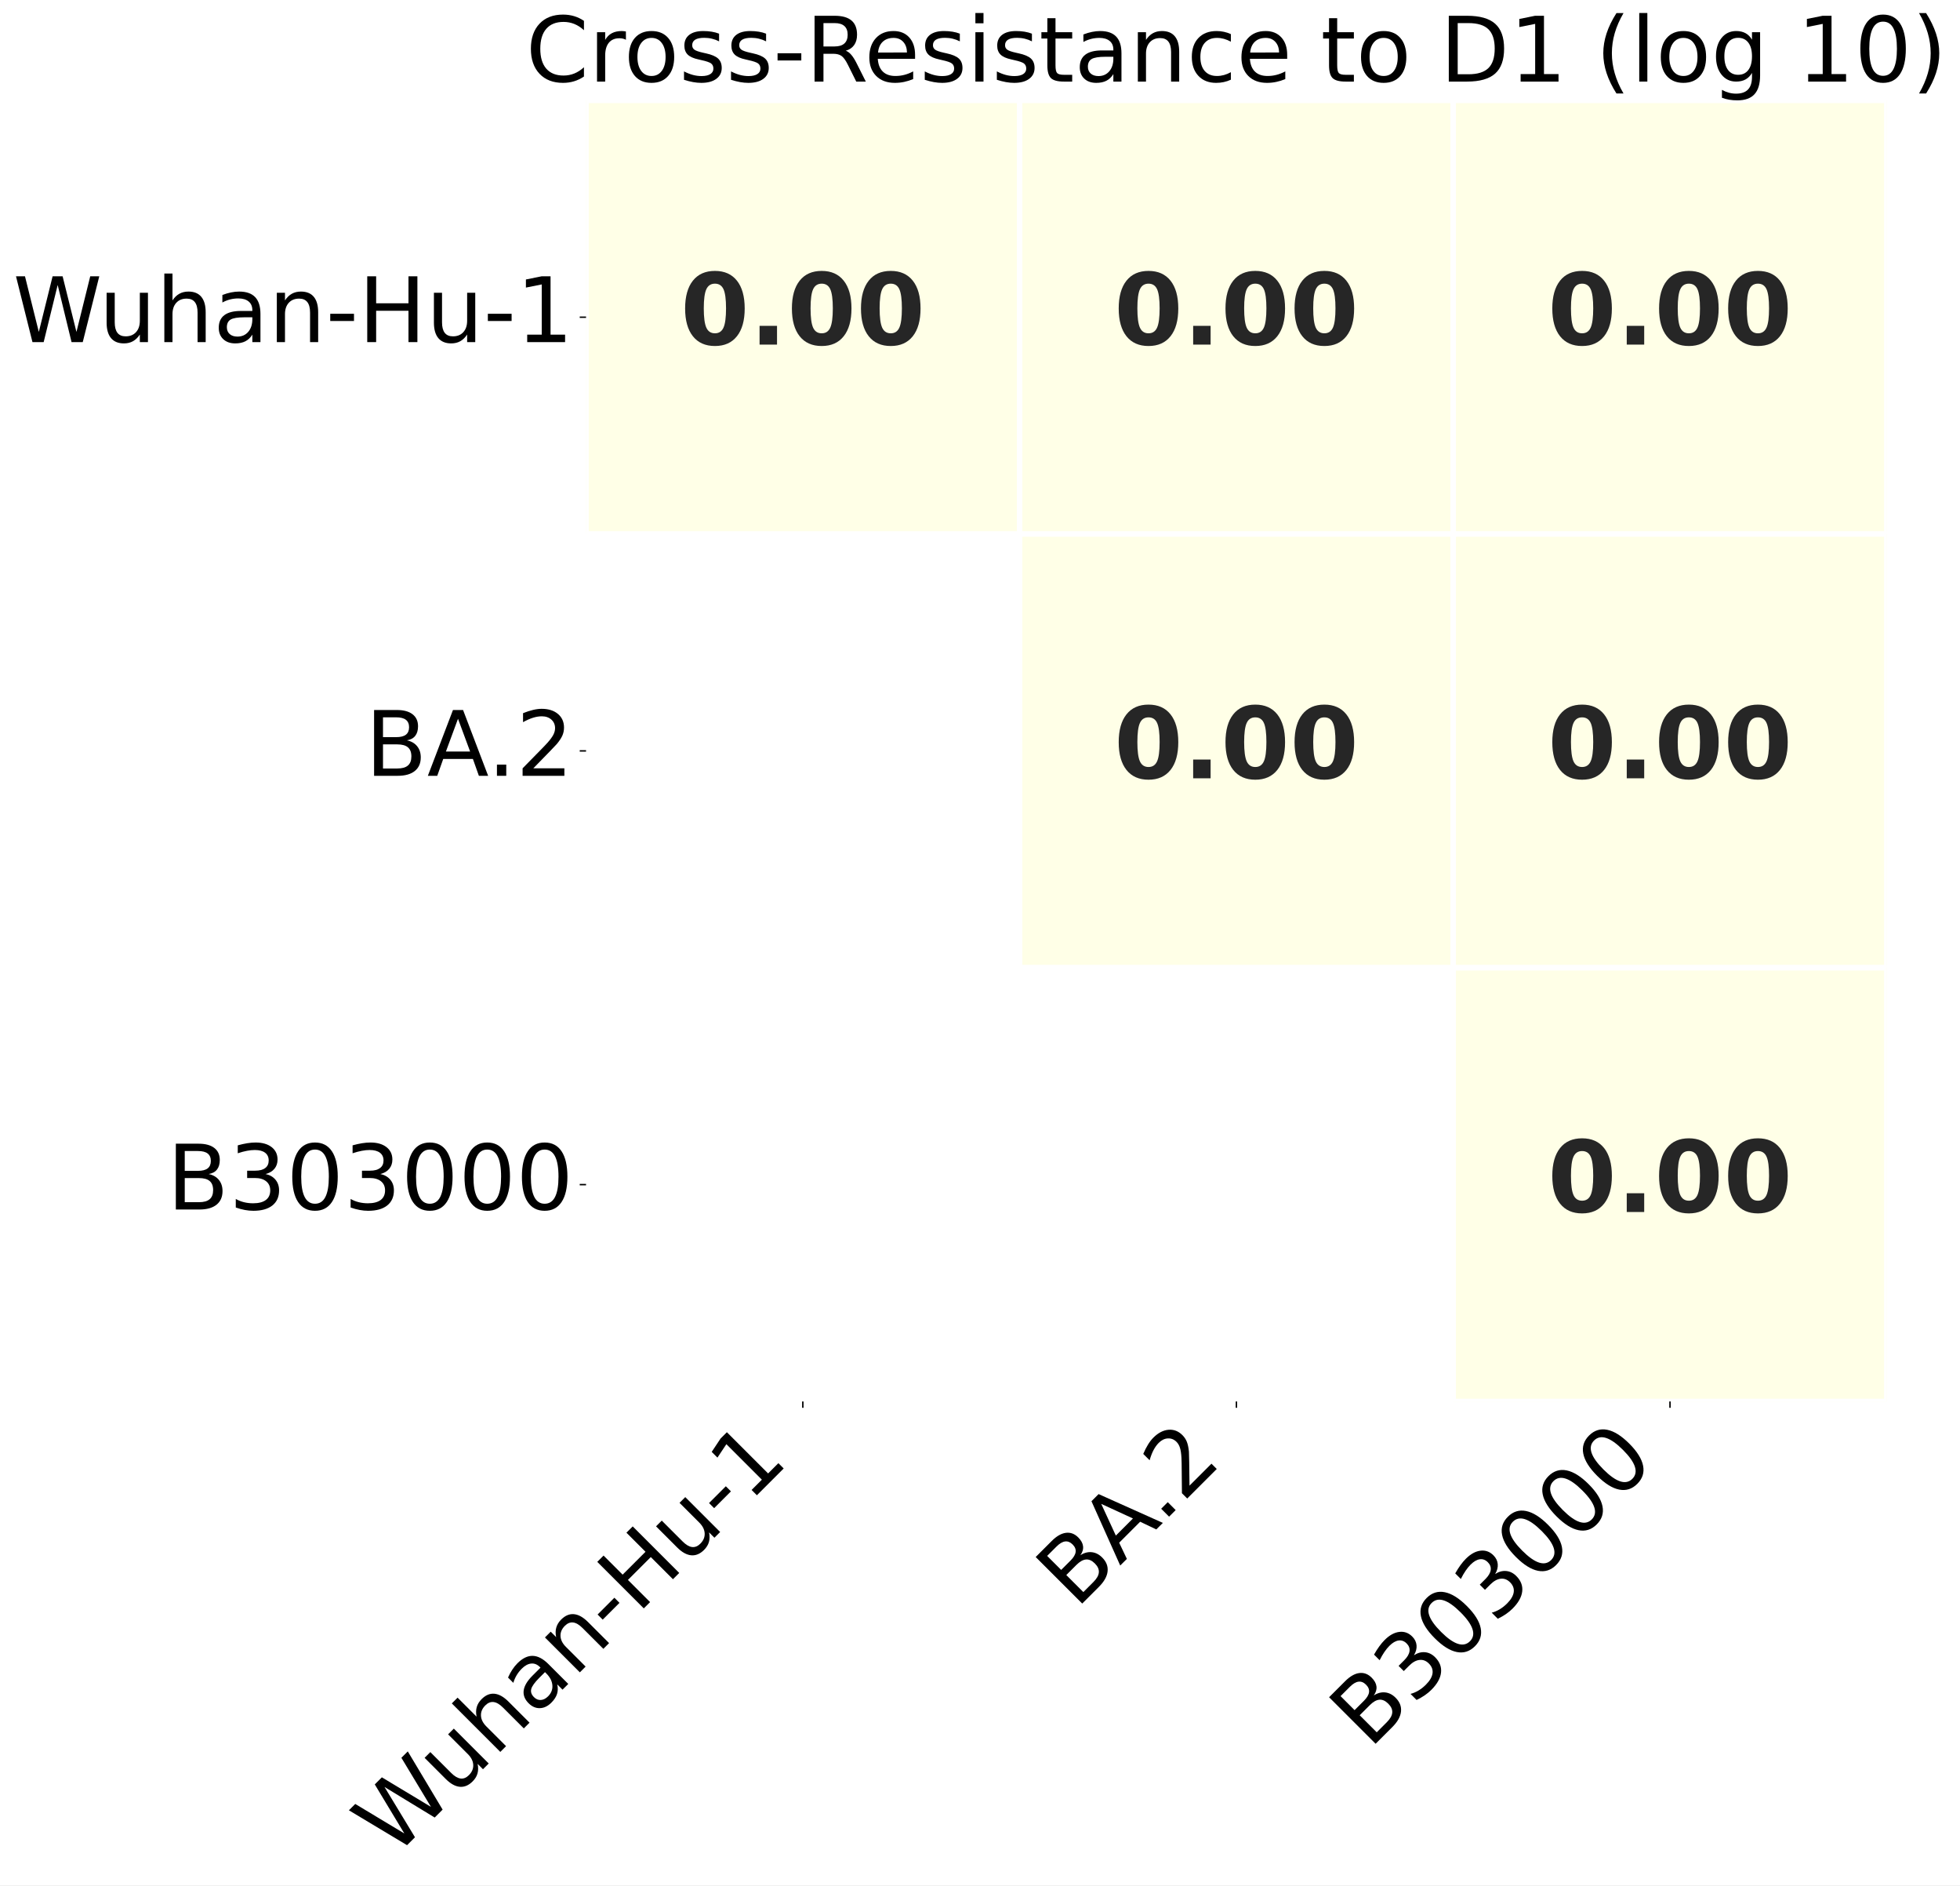
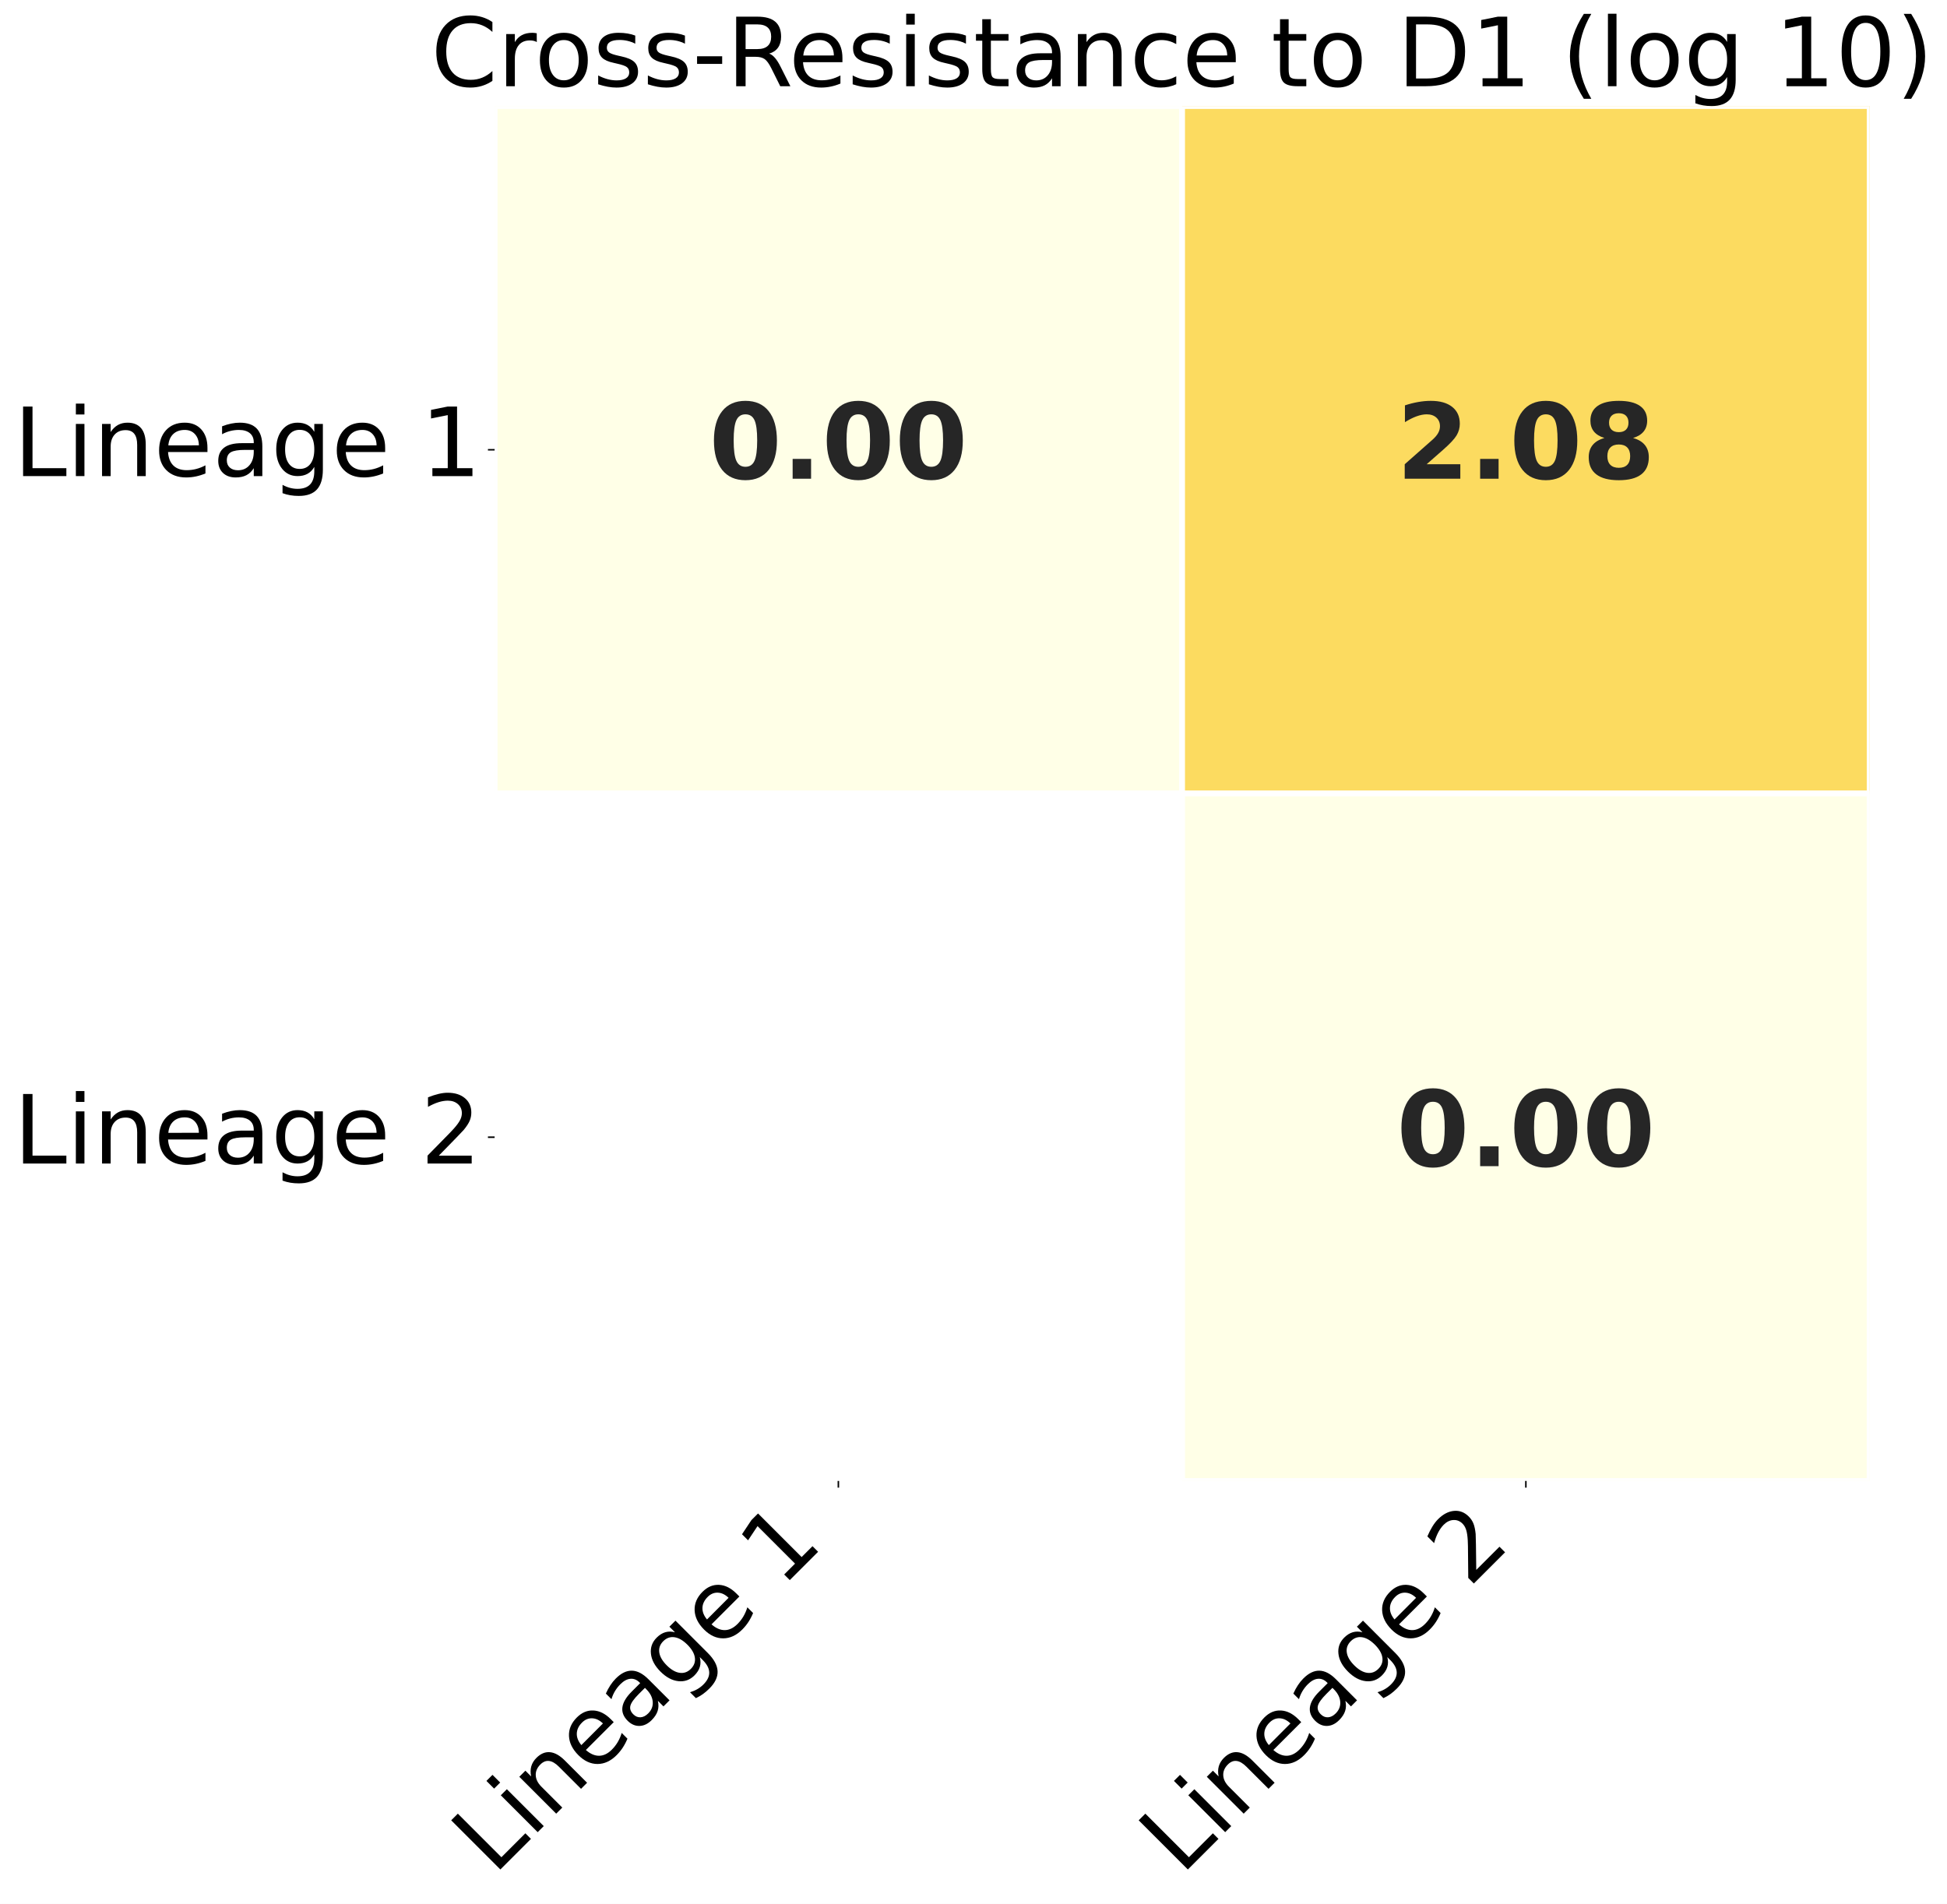
- <svg xmlns="http://www.w3.org/2000/svg" xmlns:xlink="http://www.w3.org/1999/xlink" width="1085.987pt" height="1044.29pt" viewBox="0 0 1085.987 1044.29" version="1.1">
+ <svg xmlns="http://www.w3.org/2000/svg" xmlns:xlink="http://www.w3.org/1999/xlink" width="1020.533pt" height="998.008pt" viewBox="0 0 1020.533 998.008" version="1.1">
  <defs>
    <style type="text/css">*{stroke-linejoin: round; stroke-linecap: butt}</style>
  </defs>
  <g id="figure_1">
    <g id="patch_1">
-       <path d="M 0 1044.29  L 1085.987 1044.29  L 1085.987 0  L 0 0  z " style="fill: #ffffff" />
+       <path d="M 0 998.008  L 1020.533 998.008  L 1020.533 -0  L 0 -0  z " style="fill: #ffffff" />
    </g>
    <g id="axes_1">
      <g id="patch_2">
-         <path d="M 324.708 776.311  L 1045.428 776.311  L 1045.428 55.591  L 324.708 55.591  z " style="fill: #ffffff" />
+         <path d="M 259.255 776.311  L 979.975 776.311  L 979.975 55.591  L 259.255 55.591  z " style="fill: #ffffff" />
      </g>
      <g id="QuadMesh_1">
-         <path d="M 324.708 55.591  L 564.948 55.591  L 564.948 295.831  L 324.708 295.831  L 324.708 55.591  " clip-path="url(#p48428ca4da)" style="fill: #ffffe7; stroke: #ffffff; stroke-width: 3" />
-         <path d="M 564.948 55.591  L 805.188 55.591  L 805.188 295.831  L 564.948 295.831  L 564.948 55.591  " clip-path="url(#p48428ca4da)" style="fill: #ffffe7; stroke: #ffffff; stroke-width: 3" />
-         <path d="M 805.188 55.591  L 1045.428 55.591  L 1045.428 295.831  L 805.188 295.831  L 805.188 55.591  " clip-path="url(#p48428ca4da)" style="fill: #ffffe7; stroke: #ffffff; stroke-width: 3" />
-         <path d="M 324.708 295.831  L 564.948 295.831  L 564.948 536.071  L 324.708 536.071  L 324.708 295.831  " clip-path="url(#p48428ca4da)" style="fill: none; stroke: #ffffff; stroke-width: 3" />
-         <path d="M 564.948 295.831  L 805.188 295.831  L 805.188 536.071  L 564.948 536.071  L 564.948 295.831  " clip-path="url(#p48428ca4da)" style="fill: #ffffe7; stroke: #ffffff; stroke-width: 3" />
-         <path d="M 805.188 295.831  L 1045.428 295.831  L 1045.428 536.071  L 805.188 536.071  L 805.188 295.831  " clip-path="url(#p48428ca4da)" style="fill: #ffffe7; stroke: #ffffff; stroke-width: 3" />
-         <path d="M 324.708 536.071  L 564.948 536.071  L 564.948 776.311  L 324.708 776.311  L 324.708 536.071  " clip-path="url(#p48428ca4da)" style="fill: none; stroke: #ffffff; stroke-width: 3" />
-         <path d="M 564.948 536.071  L 805.188 536.071  L 805.188 776.311  L 564.948 776.311  L 564.948 536.071  " clip-path="url(#p48428ca4da)" style="fill: none; stroke: #ffffff; stroke-width: 3" />
-         <path d="M 805.188 536.071  L 1045.428 536.071  L 1045.428 776.311  L 805.188 776.311  L 805.188 536.071  " clip-path="url(#p48428ca4da)" style="fill: #ffffe7; stroke: #ffffff; stroke-width: 3" />
+         <path d="M 259.255 55.591  L 619.615 55.591  L 619.615 415.951  L 259.255 415.951  L 259.255 55.591  " clip-path="url(#pa5e27a9972)" style="fill: #ffffe7; stroke: #ffffff; stroke-width: 3" />
+         <path d="M 619.615 55.591  L 979.975 55.591  L 979.975 415.951  L 619.615 415.951  L 619.615 55.591  " clip-path="url(#pa5e27a9972)" style="fill: #fcdb60; stroke: #ffffff; stroke-width: 3" />
+         <path d="M 259.255 415.951  L 619.615 415.951  L 619.615 776.311  L 259.255 776.311  L 259.255 415.951  " clip-path="url(#pa5e27a9972)" style="fill: none; stroke: #ffffff; stroke-width: 3" />
+         <path d="M 619.615 415.951  L 979.975 415.951  L 979.975 776.311  L 619.615 776.311  L 619.615 415.951  " clip-path="url(#pa5e27a9972)" style="fill: #ffffe7; stroke: #ffffff; stroke-width: 3" />
      </g>
      <g id="matplotlib.axis_1">
        <g id="xtick_1">
          <g id="line2d_1">
            <defs>
-               <path id="md842909dac" d="M 0 0  L 0 3.5  " style="stroke: #000000; stroke-width: 0.8" />
+               <path id="m18efcc802f" d="M 0 0  L 0 3.5  " style="stroke: #000000; stroke-width: 0.8" />
            </defs>
            <g>
-               <use xlink:href="#md842909dac" x="444.828" y="776.311" style="stroke: #000000; stroke-width: 0.8" />
+               <use xlink:href="#m18efcc802f" x="439.435" y="776.311" style="stroke: #000000; stroke-width: 0.8" />
            </g>
          </g>
          <g id="text_1">
-             <g transform="translate(217.9128 1029.737) rotate(-45) scale(0.5 -0.5)">
+             <g transform="translate(258.8021 983.455) rotate(-45) scale(0.5 -0.5)">
              <defs>
-                 <path id="DejaVuSans-57" d="M 213 4666  L 850 4666  L 1831 722  L 2809 4666  L 3519 4666  L 4500 722  L 5478 4666  L 6119 4666  L 4947 0  L 4153 0  L 3169 4050  L 2175 0  L 1381 0  L 213 4666  z " transform="scale(0.015625)" />
-                 <path id="DejaVuSans-75" d="M 544 1381  L 544 3500  L 1119 3500  L 1119 1403  Q 1119 906 1312 657  Q 1506 409 1894 409  Q 2359 409 2629 706  Q 2900 1003 2900 1516  L 2900 3500  L 3475 3500  L 3475 0  L 2900 0  L 2900 538  Q 2691 219 2414 64  Q 2138 -91 1772 -91  Q 1169 -91 856 284  Q 544 659 544 1381  z M 1991 3584  L 1991 3584  z " transform="scale(0.015625)" />
-                 <path id="DejaVuSans-68" d="M 3513 2113  L 3513 0  L 2938 0  L 2938 2094  Q 2938 2591 2744 2837  Q 2550 3084 2163 3084  Q 1697 3084 1428 2787  Q 1159 2491 1159 1978  L 1159 0  L 581 0  L 581 4863  L 1159 4863  L 1159 2956  Q 1366 3272 1645 3428  Q 1925 3584 2291 3584  Q 2894 3584 3203 3211  Q 3513 2838 3513 2113  z " transform="scale(0.015625)" />
+                 <path id="DejaVuSans-4c" d="M 628 4666  L 1259 4666  L 1259 531  L 3531 531  L 3531 0  L 628 0  L 628 4666  z " transform="scale(0.015625)" />
+                 <path id="DejaVuSans-69" d="M 603 3500  L 1178 3500  L 1178 0  L 603 0  L 603 3500  z M 603 4863  L 1178 4863  L 1178 4134  L 603 4134  L 603 4863  z " transform="scale(0.015625)" />
+                 <path id="DejaVuSans-6e" d="M 3513 2113  L 3513 0  L 2938 0  L 2938 2094  Q 2938 2591 2744 2837  Q 2550 3084 2163 3084  Q 1697 3084 1428 2787  Q 1159 2491 1159 1978  L 1159 0  L 581 0  L 581 3500  L 1159 3500  L 1159 2956  Q 1366 3272 1645 3428  Q 1925 3584 2291 3584  Q 2894 3584 3203 3211  Q 3513 2838 3513 2113  z " transform="scale(0.015625)" />
+                 <path id="DejaVuSans-65" d="M 3597 1894  L 3597 1613  L 953 1613  Q 991 1019 1311 708  Q 1631 397 2203 397  Q 2534 397 2845 478  Q 3156 559 3463 722  L 3463 178  Q 3153 47 2828 -22  Q 2503 -91 2169 -91  Q 1331 -91 842 396  Q 353 884 353 1716  Q 353 2575 817 3079  Q 1281 3584 2069 3584  Q 2775 3584 3186 3129  Q 3597 2675 3597 1894  z M 3022 2063  Q 3016 2534 2758 2815  Q 2500 3097 2075 3097  Q 1594 3097 1305 2825  Q 1016 2553 972 2059  L 3022 2063  z " transform="scale(0.015625)" />
                <path id="DejaVuSans-61" d="M 2194 1759  Q 1497 1759 1228 1600  Q 959 1441 959 1056  Q 959 750 1161 570  Q 1363 391 1709 391  Q 2188 391 2477 730  Q 2766 1069 2766 1631  L 2766 1759  L 2194 1759  z M 3341 1997  L 3341 0  L 2766 0  L 2766 531  Q 2569 213 2275 61  Q 1981 -91 1556 -91  Q 1019 -91 701 211  Q 384 513 384 1019  Q 384 1609 779 1909  Q 1175 2209 1959 2209  L 2766 2209  L 2766 2266  Q 2766 2663 2505 2880  Q 2244 3097 1772 3097  Q 1472 3097 1187 3025  Q 903 2953 641 2809  L 641 3341  Q 956 3463 1253 3523  Q 1550 3584 1831 3584  Q 2591 3584 2966 3190  Q 3341 2797 3341 1997  z " transform="scale(0.015625)" />
-                 <path id="DejaVuSans-6e" d="M 3513 2113  L 3513 0  L 2938 0  L 2938 2094  Q 2938 2591 2744 2837  Q 2550 3084 2163 3084  Q 1697 3084 1428 2787  Q 1159 2491 1159 1978  L 1159 0  L 581 0  L 581 3500  L 1159 3500  L 1159 2956  Q 1366 3272 1645 3428  Q 1925 3584 2291 3584  Q 2894 3584 3203 3211  Q 3513 2838 3513 2113  z " transform="scale(0.015625)" />
-                 <path id="DejaVuSans-2d" d="M 313 2009  L 1997 2009  L 1997 1497  L 313 1497  L 313 2009  z " transform="scale(0.015625)" />
-                 <path id="DejaVuSans-48" d="M 628 4666  L 1259 4666  L 1259 2753  L 3553 2753  L 3553 4666  L 4184 4666  L 4184 0  L 3553 0  L 3553 2222  L 1259 2222  L 1259 0  L 628 0  L 628 4666  z " transform="scale(0.015625)" />
+                 <path id="DejaVuSans-67" d="M 2906 1791  Q 2906 2416 2648 2759  Q 2391 3103 1925 3103  Q 1463 3103 1205 2759  Q 947 2416 947 1791  Q 947 1169 1205 825  Q 1463 481 1925 481  Q 2391 481 2648 825  Q 2906 1169 2906 1791  z M 3481 434  Q 3481 -459 3084 -895  Q 2688 -1331 1869 -1331  Q 1566 -1331 1297 -1286  Q 1028 -1241 775 -1147  L 775 -588  Q 1028 -725 1275 -790  Q 1522 -856 1778 -856  Q 2344 -856 2625 -561  Q 2906 -266 2906 331  L 2906 616  Q 2728 306 2450 153  Q 2172 0 1784 0  Q 1141 0 747 490  Q 353 981 353 1791  Q 353 2603 747 3093  Q 1141 3584 1784 3584  Q 2172 3584 2450 3431  Q 2728 3278 2906 2969  L 2906 3500  L 3481 3500  L 3481 434  z " transform="scale(0.015625)" />
+                 <path id="DejaVuSans-20" transform="scale(0.015625)" />
                <path id="DejaVuSans-31" d="M 794 531  L 1825 531  L 1825 4091  L 703 3866  L 703 4441  L 1819 4666  L 2450 4666  L 2450 531  L 3481 531  L 3481 0  L 794 0  L 794 531  z " transform="scale(0.015625)" />
              </defs>
-               <use xlink:href="#DejaVuSans-57" />
-               <use xlink:href="#DejaVuSans-75" x="95.252" />
-               <use xlink:href="#DejaVuSans-68" x="158.631" />
-               <use xlink:href="#DejaVuSans-61" x="222.01" />
-               <use xlink:href="#DejaVuSans-6e" x="283.289" />
-               <use xlink:href="#DejaVuSans-2d" x="346.668" />
-               <use xlink:href="#DejaVuSans-48" x="382.752" />
-               <use xlink:href="#DejaVuSans-75" x="457.947" />
-               <use xlink:href="#DejaVuSans-2d" x="521.326" />
-               <use xlink:href="#DejaVuSans-31" x="557.41" />
+               <use xlink:href="#DejaVuSans-4c" />
+               <use xlink:href="#DejaVuSans-69" x="55.713" />
+               <use xlink:href="#DejaVuSans-6e" x="83.496" />
+               <use xlink:href="#DejaVuSans-65" x="146.875" />
+               <use xlink:href="#DejaVuSans-61" x="208.398" />
+               <use xlink:href="#DejaVuSans-67" x="269.678" />
+               <use xlink:href="#DejaVuSans-65" x="333.154" />
+               <use xlink:href="#DejaVuSans-20" x="394.678" />
+               <use xlink:href="#DejaVuSans-31" x="426.465" />
            </g>
          </g>
        </g>
        <g id="xtick_2">
          <g id="line2d_2">
            <g>
-               <use xlink:href="#md842909dac" x="685.068" y="776.311" style="stroke: #000000; stroke-width: 0.8" />
+               <use xlink:href="#m18efcc802f" x="799.795" y="776.311" style="stroke: #000000; stroke-width: 0.8" />
            </g>
          </g>
          <g id="text_2">
-             <g transform="translate(596.1602 891.73) rotate(-45) scale(0.5 -0.5)">
+             <g transform="translate(619.1621 983.455) rotate(-45) scale(0.5 -0.5)">
              <defs>
-                 <path id="DejaVuSans-42" d="M 1259 2228  L 1259 519  L 2272 519  Q 2781 519 3026 730  Q 3272 941 3272 1375  Q 3272 1813 3026 2020  Q 2781 2228 2272 2228  L 1259 2228  z M 1259 4147  L 1259 2741  L 2194 2741  Q 2656 2741 2882 2914  Q 3109 3088 3109 3444  Q 3109 3797 2882 3972  Q 2656 4147 2194 4147  L 1259 4147  z M 628 4666  L 2241 4666  Q 2963 4666 3353 4366  Q 3744 4066 3744 3513  Q 3744 3084 3544 2831  Q 3344 2578 2956 2516  Q 3422 2416 3680 2098  Q 3938 1781 3938 1306  Q 3938 681 3513 340  Q 3088 0 2303 0  L 628 0  L 628 4666  z " transform="scale(0.015625)" />
-                 <path id="DejaVuSans-41" d="M 2188 4044  L 1331 1722  L 3047 1722  L 2188 4044  z M 1831 4666  L 2547 4666  L 4325 0  L 3669 0  L 3244 1197  L 1141 1197  L 716 0  L 50 0  L 1831 4666  z " transform="scale(0.015625)" />
-                 <path id="DejaVuSans-2e" d="M 684 794  L 1344 794  L 1344 0  L 684 0  L 684 794  z " transform="scale(0.015625)" />
                <path id="DejaVuSans-32" d="M 1228 531  L 3431 531  L 3431 0  L 469 0  L 469 531  Q 828 903 1448 1529  Q 2069 2156 2228 2338  Q 2531 2678 2651 2914  Q 2772 3150 2772 3378  Q 2772 3750 2511 3984  Q 2250 4219 1831 4219  Q 1534 4219 1204 4116  Q 875 4013 500 3803  L 500 4441  Q 881 4594 1212 4672  Q 1544 4750 1819 4750  Q 2544 4750 2975 4387  Q 3406 4025 3406 3419  Q 3406 3131 3298 2873  Q 3191 2616 2906 2266  Q 2828 2175 2409 1742  Q 1991 1309 1228 531  z " transform="scale(0.015625)" />
              </defs>
-               <use xlink:href="#DejaVuSans-42" />
-               <use xlink:href="#DejaVuSans-41" x="68.604" />
-               <use xlink:href="#DejaVuSans-2e" x="135.262" />
-               <use xlink:href="#DejaVuSans-32" x="167.049" />
-             </g>
-           </g>
-         </g>
-         <g id="xtick_3">
-           <g id="line2d_3">
-             <g>
-               <use xlink:href="#md842909dac" x="925.308" y="776.311" style="stroke: #000000; stroke-width: 0.8" />
-             </g>
-           </g>
-           <g id="text_3">
-             <g transform="translate(758.7289 969.4012) rotate(-45) scale(0.5 -0.5)">
-               <defs>
-                 <path id="DejaVuSans-33" d="M 2597 2516  Q 3050 2419 3304 2112  Q 3559 1806 3559 1356  Q 3559 666 3084 287  Q 2609 -91 1734 -91  Q 1441 -91 1130 -33  Q 819 25 488 141  L 488 750  Q 750 597 1062 519  Q 1375 441 1716 441  Q 2309 441 2620 675  Q 2931 909 2931 1356  Q 2931 1769 2642 2001  Q 2353 2234 1838 2234  L 1294 2234  L 1294 2753  L 1863 2753  Q 2328 2753 2575 2939  Q 2822 3125 2822 3475  Q 2822 3834 2567 4026  Q 2313 4219 1838 4219  Q 1578 4219 1281 4162  Q 984 4106 628 3988  L 628 4550  Q 988 4650 1302 4700  Q 1616 4750 1894 4750  Q 2613 4750 3031 4423  Q 3450 4097 3450 3541  Q 3450 3153 3228 2886  Q 3006 2619 2597 2516  z " transform="scale(0.015625)" />
-                 <path id="DejaVuSans-30" d="M 2034 4250  Q 1547 4250 1301 3770  Q 1056 3291 1056 2328  Q 1056 1369 1301 889  Q 1547 409 2034 409  Q 2525 409 2770 889  Q 3016 1369 3016 2328  Q 3016 3291 2770 3770  Q 2525 4250 2034 4250  z M 2034 4750  Q 2819 4750 3233 4129  Q 3647 3509 3647 2328  Q 3647 1150 3233 529  Q 2819 -91 2034 -91  Q 1250 -91 836 529  Q 422 1150 422 2328  Q 422 3509 836 4129  Q 1250 4750 2034 4750  z " transform="scale(0.015625)" />
-               </defs>
-               <use xlink:href="#DejaVuSans-42" />
-               <use xlink:href="#DejaVuSans-33" x="68.604" />
-               <use xlink:href="#DejaVuSans-30" x="132.227" />
-               <use xlink:href="#DejaVuSans-33" x="195.85" />
-               <use xlink:href="#DejaVuSans-30" x="259.473" />
-               <use xlink:href="#DejaVuSans-30" x="323.096" />
-               <use xlink:href="#DejaVuSans-30" x="386.719" />
+               <use xlink:href="#DejaVuSans-4c" />
+               <use xlink:href="#DejaVuSans-69" x="55.713" />
+               <use xlink:href="#DejaVuSans-6e" x="83.496" />
+               <use xlink:href="#DejaVuSans-65" x="146.875" />
+               <use xlink:href="#DejaVuSans-61" x="208.398" />
+               <use xlink:href="#DejaVuSans-67" x="269.678" />
+               <use xlink:href="#DejaVuSans-65" x="333.154" />
+               <use xlink:href="#DejaVuSans-20" x="394.678" />
+               <use xlink:href="#DejaVuSans-32" x="426.465" />
            </g>
          </g>
        </g>
      </g>
      <g id="matplotlib.axis_2">
        <g id="ytick_1">
+           <g id="line2d_3">
+             <defs>
+               <path id="mc2c77b8e05" d="M 0 0  L -3.5 0  " style="stroke: #000000; stroke-width: 0.8" />
+             </defs>
+             <g>
+               <use xlink:href="#mc2c77b8e05" x="259.255" y="235.771" style="stroke: #000000; stroke-width: 0.8" />
+             </g>
+           </g>
+           <g id="text_3">
+             <g transform="translate(7.2 249.5675) scale(0.5 -0.5)">
+               <use xlink:href="#DejaVuSans-4c" />
+               <use xlink:href="#DejaVuSans-69" x="55.713" />
+               <use xlink:href="#DejaVuSans-6e" x="83.496" />
+               <use xlink:href="#DejaVuSans-65" x="146.875" />
+               <use xlink:href="#DejaVuSans-61" x="208.398" />
+               <use xlink:href="#DejaVuSans-67" x="269.678" />
+               <use xlink:href="#DejaVuSans-65" x="333.154" />
+               <use xlink:href="#DejaVuSans-20" x="394.678" />
+               <use xlink:href="#DejaVuSans-31" x="426.465" />
+             </g>
+           </g>
+         </g>
+         <g id="ytick_2">
          <g id="line2d_4">
-             <defs>
-               <path id="m9676364c7d" d="M 0 0  L -3.5 0  " style="stroke: #000000; stroke-width: 0.8" />
-             </defs>
-             <g>
-               <use xlink:href="#m9676364c7d" x="324.708" y="175.711" style="stroke: #000000; stroke-width: 0.8" />
+             <g>
+               <use xlink:href="#mc2c77b8e05" x="259.255" y="596.131" style="stroke: #000000; stroke-width: 0.8" />
            </g>
          </g>
          <g id="text_4">
-             <g transform="translate(7.2 189.5075) scale(0.5 -0.5)">
-               <use xlink:href="#DejaVuSans-57" />
-               <use xlink:href="#DejaVuSans-75" x="95.252" />
-               <use xlink:href="#DejaVuSans-68" x="158.631" />
-               <use xlink:href="#DejaVuSans-61" x="222.01" />
-               <use xlink:href="#DejaVuSans-6e" x="283.289" />
-               <use xlink:href="#DejaVuSans-2d" x="346.668" />
-               <use xlink:href="#DejaVuSans-48" x="382.752" />
-               <use xlink:href="#DejaVuSans-75" x="457.947" />
-               <use xlink:href="#DejaVuSans-2d" x="521.326" />
-               <use xlink:href="#DejaVuSans-31" x="557.41" />
-             </g>
-           </g>
-         </g>
-         <g id="ytick_2">
-           <g id="line2d_5">
-             <g>
-               <use xlink:href="#m9676364c7d" x="324.708" y="415.951" style="stroke: #000000; stroke-width: 0.8" />
-             </g>
-           </g>
-           <g id="text_5">
-             <g transform="translate(202.3719 429.7475) scale(0.5 -0.5)">
-               <use xlink:href="#DejaVuSans-42" />
-               <use xlink:href="#DejaVuSans-41" x="68.604" />
-               <use xlink:href="#DejaVuSans-2e" x="135.262" />
-               <use xlink:href="#DejaVuSans-32" x="167.049" />
-             </g>
-           </g>
-         </g>
-         <g id="ytick_3">
-           <g id="line2d_6">
-             <g>
-               <use xlink:href="#m9676364c7d" x="324.708" y="656.191" style="stroke: #000000; stroke-width: 0.8" />
-             </g>
-           </g>
-           <g id="text_6">
-             <g transform="translate(92.52813 669.9875) scale(0.5 -0.5)">
-               <use xlink:href="#DejaVuSans-42" />
-               <use xlink:href="#DejaVuSans-33" x="68.604" />
-               <use xlink:href="#DejaVuSans-30" x="132.227" />
-               <use xlink:href="#DejaVuSans-33" x="195.85" />
-               <use xlink:href="#DejaVuSans-30" x="259.473" />
-               <use xlink:href="#DejaVuSans-30" x="323.096" />
-               <use xlink:href="#DejaVuSans-30" x="386.719" />
-             </g>
-           </g>
-         </g>
-       </g>
-       <g id="text_7">
-         <g style="fill: #262626" transform="translate(376.9802 190.8872) scale(0.55 -0.55)">
+             <g transform="translate(7.2 609.9275) scale(0.5 -0.5)">
+               <use xlink:href="#DejaVuSans-4c" />
+               <use xlink:href="#DejaVuSans-69" x="55.713" />
+               <use xlink:href="#DejaVuSans-6e" x="83.496" />
+               <use xlink:href="#DejaVuSans-65" x="146.875" />
+               <use xlink:href="#DejaVuSans-61" x="208.398" />
+               <use xlink:href="#DejaVuSans-67" x="269.678" />
+               <use xlink:href="#DejaVuSans-65" x="333.154" />
+               <use xlink:href="#DejaVuSans-20" x="394.678" />
+               <use xlink:href="#DejaVuSans-32" x="426.465" />
+             </g>
+           </g>
+         </g>
+       </g>
+       <g id="text_5">
+         <g style="fill: #262626" transform="translate(371.587 250.9472) scale(0.55 -0.55)">
          <defs>
            <path id="DejaVuSans-Bold-30" d="M 2944 2338  Q 2944 3213 2780 3570  Q 2616 3928 2228 3928  Q 1841 3928 1675 3570  Q 1509 3213 1509 2338  Q 1509 1453 1675 1090  Q 1841 728 2228 728  Q 2613 728 2778 1090  Q 2944 1453 2944 2338  z M 4147 2328  Q 4147 1169 3647 539  Q 3147 -91 2228 -91  Q 1306 -91 806 539  Q 306 1169 306 2328  Q 306 3491 806 4120  Q 1306 4750 2228 4750  Q 3147 4750 3647 4120  Q 4147 3491 4147 2328  z " transform="scale(0.015625)" />
            <path id="DejaVuSans-Bold-2e" d="M 653 1209  L 1778 1209  L 1778 0  L 653 0  L 653 1209  z " transform="scale(0.015625)" />
          </defs>
          <use xlink:href="#DejaVuSans-Bold-30" />
          <use xlink:href="#DejaVuSans-Bold-2e" x="69.58" />
          <use xlink:href="#DejaVuSans-Bold-30" x="107.568" />
          <use xlink:href="#DejaVuSans-Bold-30" x="177.148" />
        </g>
      </g>
-       <g id="text_8">
-         <g style="fill: #262626" transform="translate(617.2202 190.8872) scale(0.55 -0.55)">
+       <g id="text_6">
+         <g style="fill: #262626" transform="translate(731.947 250.9472) scale(0.55 -0.55)">
+           <defs>
+             <path id="DejaVuSans-Bold-32" d="M 1844 884  L 3897 884  L 3897 0  L 506 0  L 506 884  L 2209 2388  Q 2438 2594 2547 2791  Q 2656 2988 2656 3200  Q 2656 3528 2436 3728  Q 2216 3928 1850 3928  Q 1569 3928 1234 3808  Q 900 3688 519 3450  L 519 4475  Q 925 4609 1322 4679  Q 1719 4750 2100 4750  Q 2938 4750 3402 4381  Q 3866 4013 3866 3353  Q 3866 2972 3669 2642  Q 3472 2313 2841 1759  L 1844 884  z " transform="scale(0.015625)" />
+             <path id="DejaVuSans-Bold-38" d="M 2228 2088  Q 1891 2088 1709 1903  Q 1528 1719 1528 1375  Q 1528 1031 1709 848  Q 1891 666 2228 666  Q 2563 666 2741 848  Q 2919 1031 2919 1375  Q 2919 1722 2741 1905  Q 2563 2088 2228 2088  z M 1350 2484  Q 925 2613 709 2878  Q 494 3144 494 3541  Q 494 4131 934 4440  Q 1375 4750 2228 4750  Q 3075 4750 3515 4442  Q 3956 4134 3956 3541  Q 3956 3144 3739 2878  Q 3522 2613 3097 2484  Q 3572 2353 3814 2058  Q 4056 1763 4056 1313  Q 4056 619 3595 264  Q 3134 -91 2228 -91  Q 1319 -91 855 264  Q 391 619 391 1313  Q 391 1763 633 2058  Q 875 2353 1350 2484  z M 1631 3419  Q 1631 3141 1786 2991  Q 1941 2841 2228 2841  Q 2509 2841 2662 2991  Q 2816 3141 2816 3419  Q 2816 3697 2662 3845  Q 2509 3994 2228 3994  Q 1941 3994 1786 3844  Q 1631 3694 1631 3419  z " transform="scale(0.015625)" />
+           </defs>
+           <use xlink:href="#DejaVuSans-Bold-32" />
+           <use xlink:href="#DejaVuSans-Bold-2e" x="69.58" />
+           <use xlink:href="#DejaVuSans-Bold-30" x="107.568" />
+           <use xlink:href="#DejaVuSans-Bold-38" x="177.148" />
+         </g>
+       </g>
+       <g id="text_7">
+         <g style="fill: #262626" transform="translate(731.947 611.3072) scale(0.55 -0.55)">
          <use xlink:href="#DejaVuSans-Bold-30" />
          <use xlink:href="#DejaVuSans-Bold-2e" x="69.58" />
          <use xlink:href="#DejaVuSans-Bold-30" x="107.568" />
          <use xlink:href="#DejaVuSans-Bold-30" x="177.148" />
        </g>
      </g>
-       <g id="text_9">
-         <g style="fill: #262626" transform="translate(857.4602 190.8872) scale(0.55 -0.55)">
-           <use xlink:href="#DejaVuSans-Bold-30" />
-           <use xlink:href="#DejaVuSans-Bold-2e" x="69.58" />
-           <use xlink:href="#DejaVuSans-Bold-30" x="107.568" />
-           <use xlink:href="#DejaVuSans-Bold-30" x="177.148" />
-         </g>
-       </g>
-       <g id="text_10">
-         <g style="fill: #262626" transform="translate(617.2202 431.1272) scale(0.55 -0.55)">
-           <use xlink:href="#DejaVuSans-Bold-30" />
-           <use xlink:href="#DejaVuSans-Bold-2e" x="69.58" />
-           <use xlink:href="#DejaVuSans-Bold-30" x="107.568" />
-           <use xlink:href="#DejaVuSans-Bold-30" x="177.148" />
-         </g>
-       </g>
-       <g id="text_11">
-         <g style="fill: #262626" transform="translate(857.4602 431.1272) scale(0.55 -0.55)">
-           <use xlink:href="#DejaVuSans-Bold-30" />
-           <use xlink:href="#DejaVuSans-Bold-2e" x="69.58" />
-           <use xlink:href="#DejaVuSans-Bold-30" x="107.568" />
-           <use xlink:href="#DejaVuSans-Bold-30" x="177.148" />
-         </g>
-       </g>
-       <g id="text_12">
-         <g style="fill: #262626" transform="translate(857.4602 671.3672) scale(0.55 -0.55)">
-           <use xlink:href="#DejaVuSans-Bold-30" />
-           <use xlink:href="#DejaVuSans-Bold-2e" x="69.58" />
-           <use xlink:href="#DejaVuSans-Bold-30" x="107.568" />
-           <use xlink:href="#DejaVuSans-Bold-30" x="177.148" />
-         </g>
-       </g>
-       <g id="text_13">
-         <g transform="translate(291.3491 45.19219) scale(0.5 -0.5)">
+       <g id="text_8">
+         <g transform="translate(225.8959 45.19219) scale(0.5 -0.5)">
          <defs>
            <path id="DejaVuSans-43" d="M 4122 4306  L 4122 3641  Q 3803 3938 3442 4084  Q 3081 4231 2675 4231  Q 1875 4231 1450 3742  Q 1025 3253 1025 2328  Q 1025 1406 1450 917  Q 1875 428 2675 428  Q 3081 428 3442 575  Q 3803 722 4122 1019  L 4122 359  Q 3791 134 3420 21  Q 3050 -91 2638 -91  Q 1578 -91 968 557  Q 359 1206 359 2328  Q 359 3453 968 4101  Q 1578 4750 2638 4750  Q 3056 4750 3426 4639  Q 3797 4528 4122 4306  z " transform="scale(0.015625)" />
            <path id="DejaVuSans-72" d="M 2631 2963  Q 2534 3019 2420 3045  Q 2306 3072 2169 3072  Q 1681 3072 1420 2755  Q 1159 2438 1159 1844  L 1159 0  L 581 0  L 581 3500  L 1159 3500  L 1159 2956  Q 1341 3275 1631 3429  Q 1922 3584 2338 3584  Q 2397 3584 2469 3576  Q 2541 3569 2628 3553  L 2631 2963  z " transform="scale(0.015625)" />
            <path id="DejaVuSans-6f" d="M 1959 3097  Q 1497 3097 1228 2736  Q 959 2375 959 1747  Q 959 1119 1226 758  Q 1494 397 1959 397  Q 2419 397 2687 759  Q 2956 1122 2956 1747  Q 2956 2369 2687 2733  Q 2419 3097 1959 3097  z M 1959 3584  Q 2709 3584 3137 3096  Q 3566 2609 3566 1747  Q 3566 888 3137 398  Q 2709 -91 1959 -91  Q 1206 -91 779 398  Q 353 888 353 1747  Q 353 2609 779 3096  Q 1206 3584 1959 3584  z " transform="scale(0.015625)" />
            <path id="DejaVuSans-73" d="M 2834 3397  L 2834 2853  Q 2591 2978 2328 3040  Q 2066 3103 1784 3103  Q 1356 3103 1142 2972  Q 928 2841 928 2578  Q 928 2378 1081 2264  Q 1234 2150 1697 2047  L 1894 2003  Q 2506 1872 2764 1633  Q 3022 1394 3022 966  Q 3022 478 2636 193  Q 2250 -91 1575 -91  Q 1294 -91 989 -36  Q 684 19 347 128  L 347 722  Q 666 556 975 473  Q 1284 391 1588 391  Q 1994 391 2212 530  Q 2431 669 2431 922  Q 2431 1156 2273 1281  Q 2116 1406 1581 1522  L 1381 1569  Q 847 1681 609 1914  Q 372 2147 372 2553  Q 372 3047 722 3315  Q 1072 3584 1716 3584  Q 2034 3584 2315 3537  Q 2597 3491 2834 3397  z " transform="scale(0.015625)" />
+             <path id="DejaVuSans-2d" d="M 313 2009  L 1997 2009  L 1997 1497  L 313 1497  L 313 2009  z " transform="scale(0.015625)" />
            <path id="DejaVuSans-52" d="M 2841 2188  Q 3044 2119 3236 1894  Q 3428 1669 3622 1275  L 4263 0  L 3584 0  L 2988 1197  Q 2756 1666 2539 1819  Q 2322 1972 1947 1972  L 1259 1972  L 1259 0  L 628 0  L 628 4666  L 2053 4666  Q 2853 4666 3247 4331  Q 3641 3997 3641 3322  Q 3641 2881 3436 2590  Q 3231 2300 2841 2188  z M 1259 4147  L 1259 2491  L 2053 2491  Q 2509 2491 2742 2702  Q 2975 2913 2975 3322  Q 2975 3731 2742 3939  Q 2509 4147 2053 4147  L 1259 4147  z " transform="scale(0.015625)" />
-             <path id="DejaVuSans-65" d="M 3597 1894  L 3597 1613  L 953 1613  Q 991 1019 1311 708  Q 1631 397 2203 397  Q 2534 397 2845 478  Q 3156 559 3463 722  L 3463 178  Q 3153 47 2828 -22  Q 2503 -91 2169 -91  Q 1331 -91 842 396  Q 353 884 353 1716  Q 353 2575 817 3079  Q 1281 3584 2069 3584  Q 2775 3584 3186 3129  Q 3597 2675 3597 1894  z M 3022 2063  Q 3016 2534 2758 2815  Q 2500 3097 2075 3097  Q 1594 3097 1305 2825  Q 1016 2553 972 2059  L 3022 2063  z " transform="scale(0.015625)" />
-             <path id="DejaVuSans-69" d="M 603 3500  L 1178 3500  L 1178 0  L 603 0  L 603 3500  z M 603 4863  L 1178 4863  L 1178 4134  L 603 4134  L 603 4863  z " transform="scale(0.015625)" />
            <path id="DejaVuSans-74" d="M 1172 4494  L 1172 3500  L 2356 3500  L 2356 3053  L 1172 3053  L 1172 1153  Q 1172 725 1289 603  Q 1406 481 1766 481  L 2356 481  L 2356 0  L 1766 0  Q 1100 0 847 248  Q 594 497 594 1153  L 594 3053  L 172 3053  L 172 3500  L 594 3500  L 594 4494  L 1172 4494  z " transform="scale(0.015625)" />
            <path id="DejaVuSans-63" d="M 3122 3366  L 3122 2828  Q 2878 2963 2633 3030  Q 2388 3097 2138 3097  Q 1578 3097 1268 2742  Q 959 2388 959 1747  Q 959 1106 1268 751  Q 1578 397 2138 397  Q 2388 397 2633 464  Q 2878 531 3122 666  L 3122 134  Q 2881 22 2623 -34  Q 2366 -91 2075 -91  Q 1284 -91 818 406  Q 353 903 353 1747  Q 353 2603 823 3093  Q 1294 3584 2113 3584  Q 2378 3584 2631 3529  Q 2884 3475 3122 3366  z " transform="scale(0.015625)" />
-             <path id="DejaVuSans-20" transform="scale(0.015625)" />
            <path id="DejaVuSans-44" d="M 1259 4147  L 1259 519  L 2022 519  Q 2988 519 3436 956  Q 3884 1394 3884 2338  Q 3884 3275 3436 3711  Q 2988 4147 2022 4147  L 1259 4147  z M 628 4666  L 1925 4666  Q 3281 4666 3915 4102  Q 4550 3538 4550 2338  Q 4550 1131 3912 565  Q 3275 0 1925 0  L 628 0  L 628 4666  z " transform="scale(0.015625)" />
            <path id="DejaVuSans-28" d="M 1984 4856  Q 1566 4138 1362 3434  Q 1159 2731 1159 2009  Q 1159 1288 1364 580  Q 1569 -128 1984 -844  L 1484 -844  Q 1016 -109 783 600  Q 550 1309 550 2009  Q 550 2706 781 3412  Q 1013 4119 1484 4856  L 1984 4856  z " transform="scale(0.015625)" />
            <path id="DejaVuSans-6c" d="M 603 4863  L 1178 4863  L 1178 0  L 603 0  L 603 4863  z " transform="scale(0.015625)" />
-             <path id="DejaVuSans-67" d="M 2906 1791  Q 2906 2416 2648 2759  Q 2391 3103 1925 3103  Q 1463 3103 1205 2759  Q 947 2416 947 1791  Q 947 1169 1205 825  Q 1463 481 1925 481  Q 2391 481 2648 825  Q 2906 1169 2906 1791  z M 3481 434  Q 3481 -459 3084 -895  Q 2688 -1331 1869 -1331  Q 1566 -1331 1297 -1286  Q 1028 -1241 775 -1147  L 775 -588  Q 1028 -725 1275 -790  Q 1522 -856 1778 -856  Q 2344 -856 2625 -561  Q 2906 -266 2906 331  L 2906 616  Q 2728 306 2450 153  Q 2172 0 1784 0  Q 1141 0 747 490  Q 353 981 353 1791  Q 353 2603 747 3093  Q 1141 3584 1784 3584  Q 2172 3584 2450 3431  Q 2728 3278 2906 2969  L 2906 3500  L 3481 3500  L 3481 434  z " transform="scale(0.015625)" />
+             <path id="DejaVuSans-30" d="M 2034 4250  Q 1547 4250 1301 3770  Q 1056 3291 1056 2328  Q 1056 1369 1301 889  Q 1547 409 2034 409  Q 2525 409 2770 889  Q 3016 1369 3016 2328  Q 3016 3291 2770 3770  Q 2525 4250 2034 4250  z M 2034 4750  Q 2819 4750 3233 4129  Q 3647 3509 3647 2328  Q 3647 1150 3233 529  Q 2819 -91 2034 -91  Q 1250 -91 836 529  Q 422 1150 422 2328  Q 422 3509 836 4129  Q 1250 4750 2034 4750  z " transform="scale(0.015625)" />
            <path id="DejaVuSans-29" d="M 513 4856  L 1013 4856  Q 1481 4119 1714 3412  Q 1947 2706 1947 2009  Q 1947 1309 1714 600  Q 1481 -109 1013 -844  L 513 -844  Q 928 -128 1133 580  Q 1338 1288 1338 2009  Q 1338 2731 1133 3434  Q 928 4138 513 4856  z " transform="scale(0.015625)" />
          </defs>
          <use xlink:href="#DejaVuSans-43" />
          <use xlink:href="#DejaVuSans-72" x="69.824" />
          <use xlink:href="#DejaVuSans-6f" x="108.688" />
          <use xlink:href="#DejaVuSans-73" x="169.869" />
          <use xlink:href="#DejaVuSans-73" x="221.969" />
          <use xlink:href="#DejaVuSans-2d" x="274.068" />
          <use xlink:href="#DejaVuSans-52" x="310.152" />
          <use xlink:href="#DejaVuSans-65" x="375.135" />
          <use xlink:href="#DejaVuSans-73" x="436.658" />
          <use xlink:href="#DejaVuSans-69" x="488.758" />
          <use xlink:href="#DejaVuSans-73" x="516.541" />
          <use xlink:href="#DejaVuSans-74" x="568.641" />
          <use xlink:href="#DejaVuSans-61" x="607.85" />
          <use xlink:href="#DejaVuSans-6e" x="669.129" />
          <use xlink:href="#DejaVuSans-63" x="732.508" />
          <use xlink:href="#DejaVuSans-65" x="787.488" />
          <use xlink:href="#DejaVuSans-20" x="849.012" />
          <use xlink:href="#DejaVuSans-74" x="880.799" />
          <use xlink:href="#DejaVuSans-6f" x="920.008" />
          <use xlink:href="#DejaVuSans-20" x="981.189" />
          <use xlink:href="#DejaVuSans-44" x="1012.977" />
          <use xlink:href="#DejaVuSans-31" x="1089.979" />
          <use xlink:href="#DejaVuSans-20" x="1153.602" />
          <use xlink:href="#DejaVuSans-28" x="1185.389" />
          <use xlink:href="#DejaVuSans-6c" x="1224.402" />
          <use xlink:href="#DejaVuSans-6f" x="1252.186" />
          <use xlink:href="#DejaVuSans-67" x="1313.367" />
          <use xlink:href="#DejaVuSans-20" x="1376.844" />
          <use xlink:href="#DejaVuSans-31" x="1408.631" />
          <use xlink:href="#DejaVuSans-30" x="1472.254" />
          <use xlink:href="#DejaVuSans-29" x="1535.877" />
        </g>
      </g>
    </g>
  </g>
  <defs>
-     <clipPath id="p48428ca4da">
-       <rect x="324.708" y="55.591" width="720.72" height="720.72" />
+     <clipPath id="pa5e27a9972">
+       <rect x="259.255" y="55.591" width="720.72" height="720.72" />
    </clipPath>
  </defs>
</svg>
